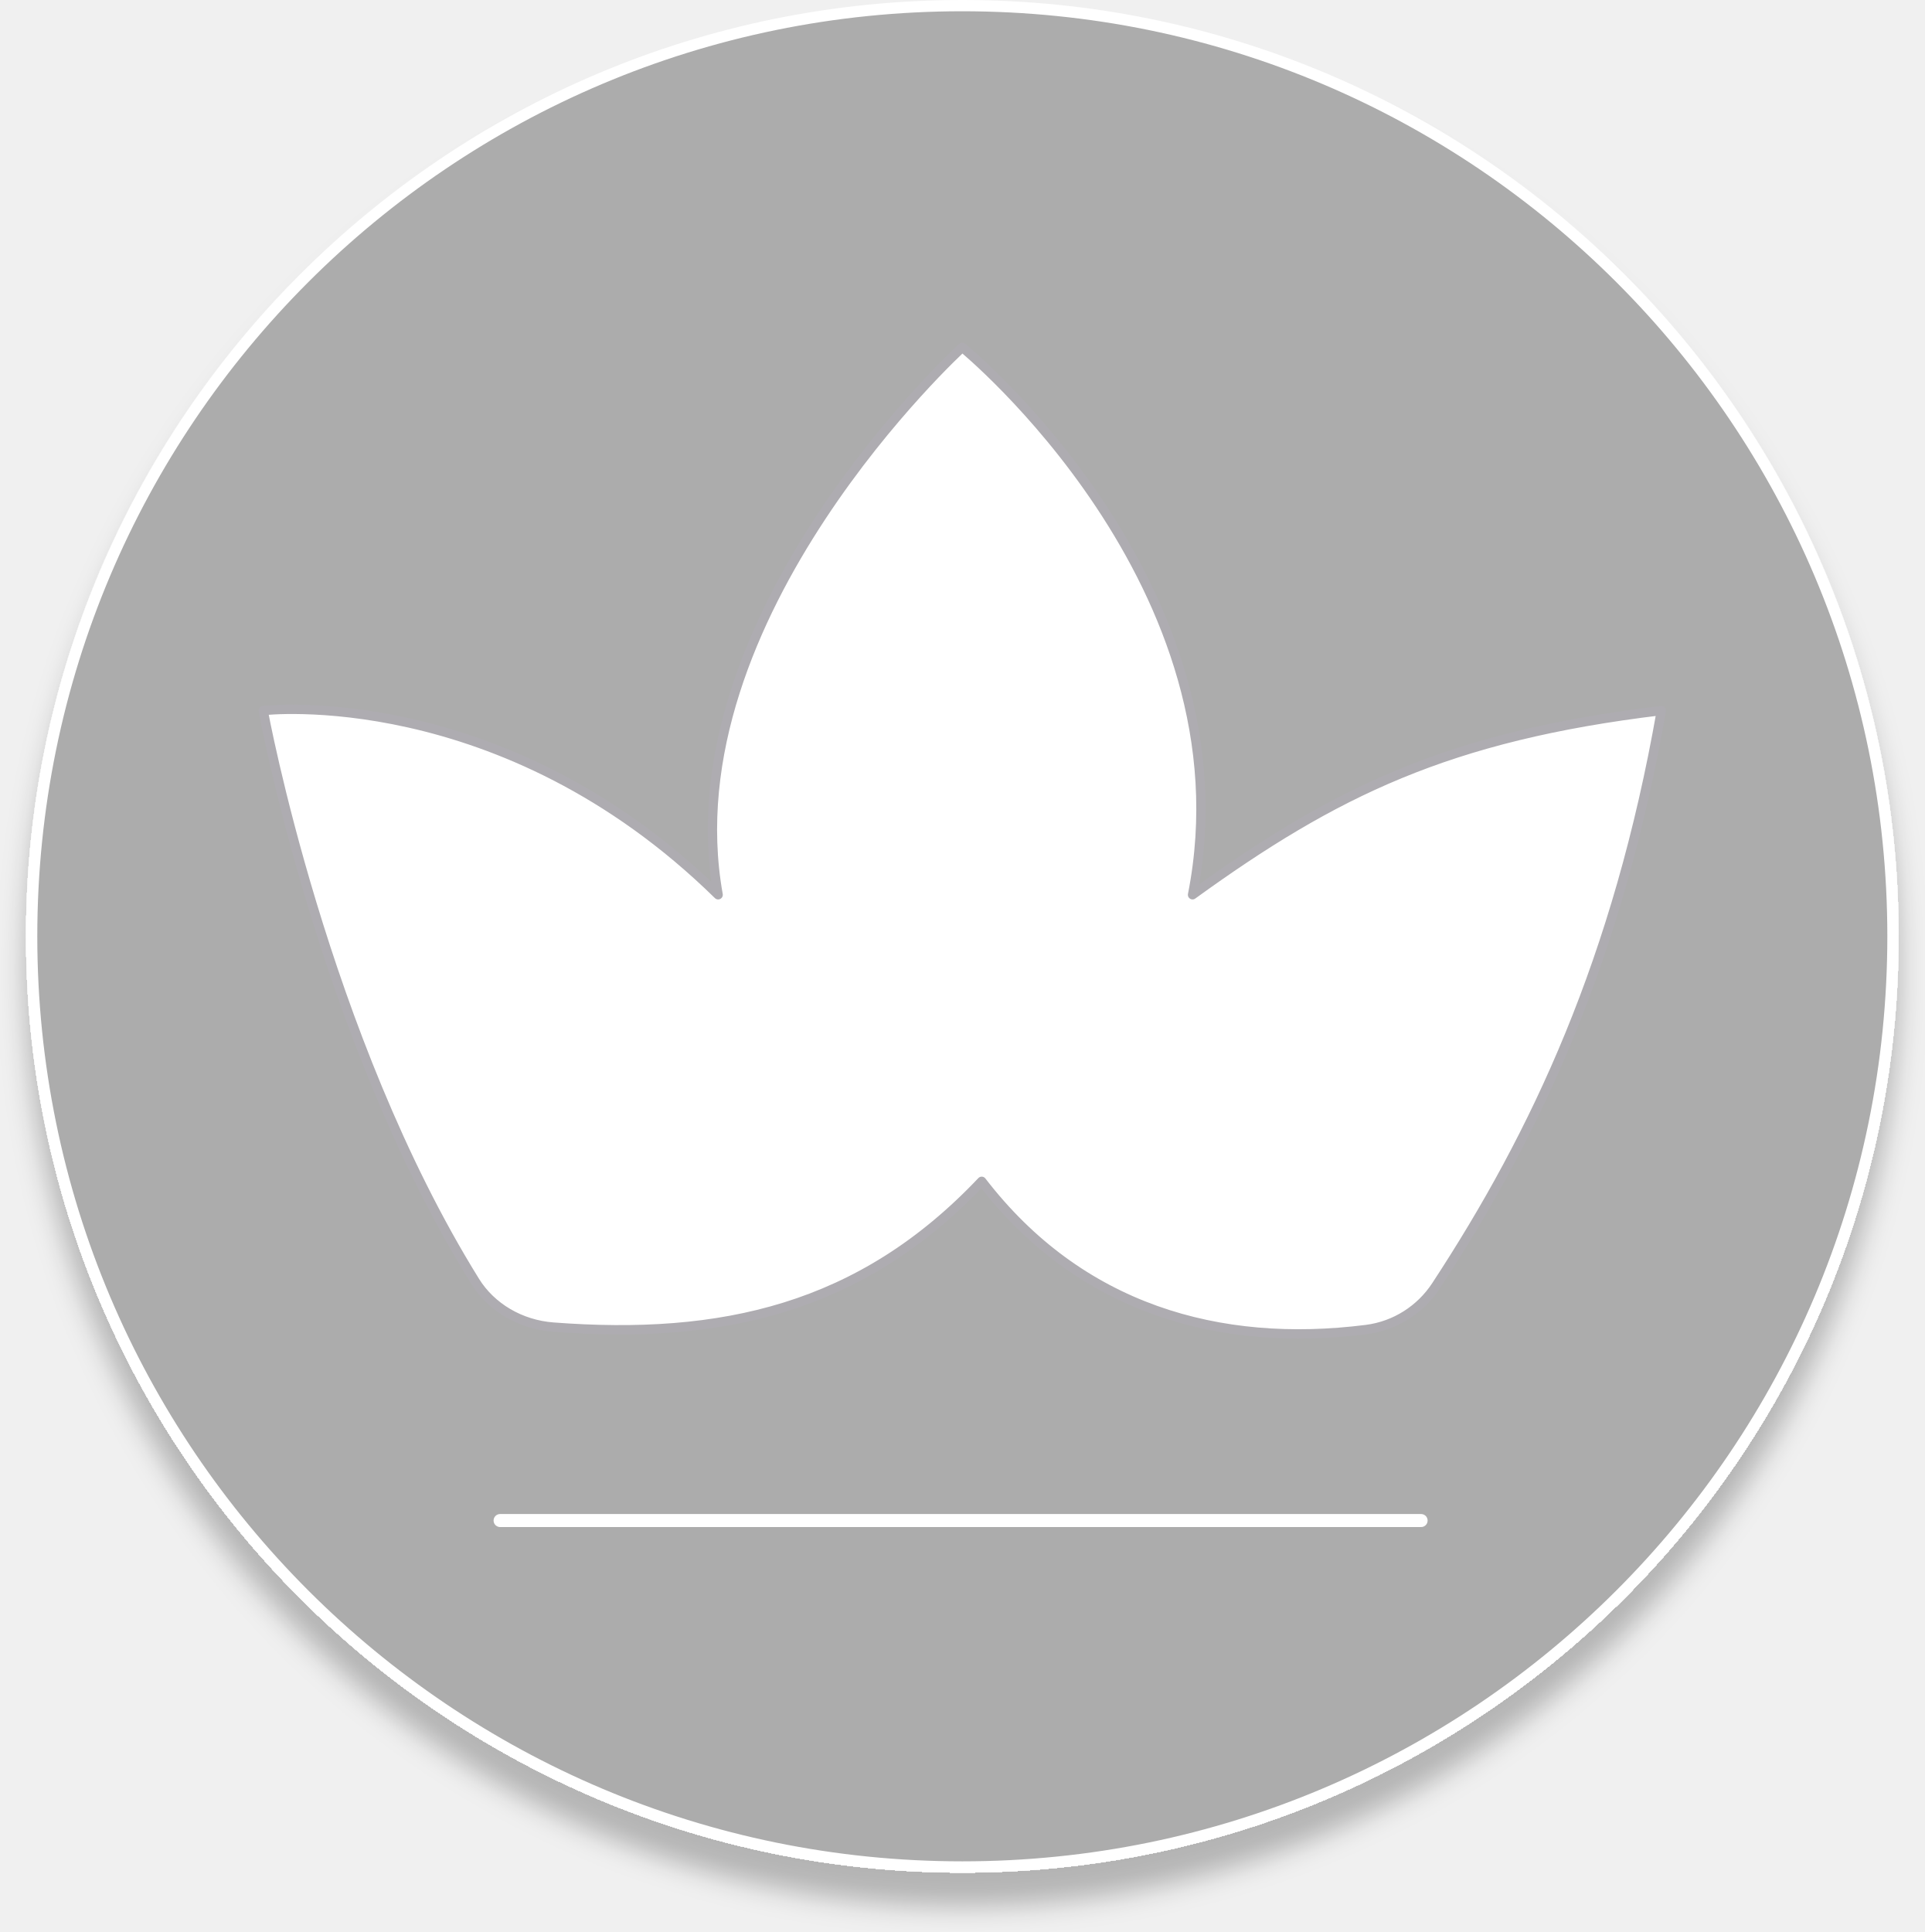
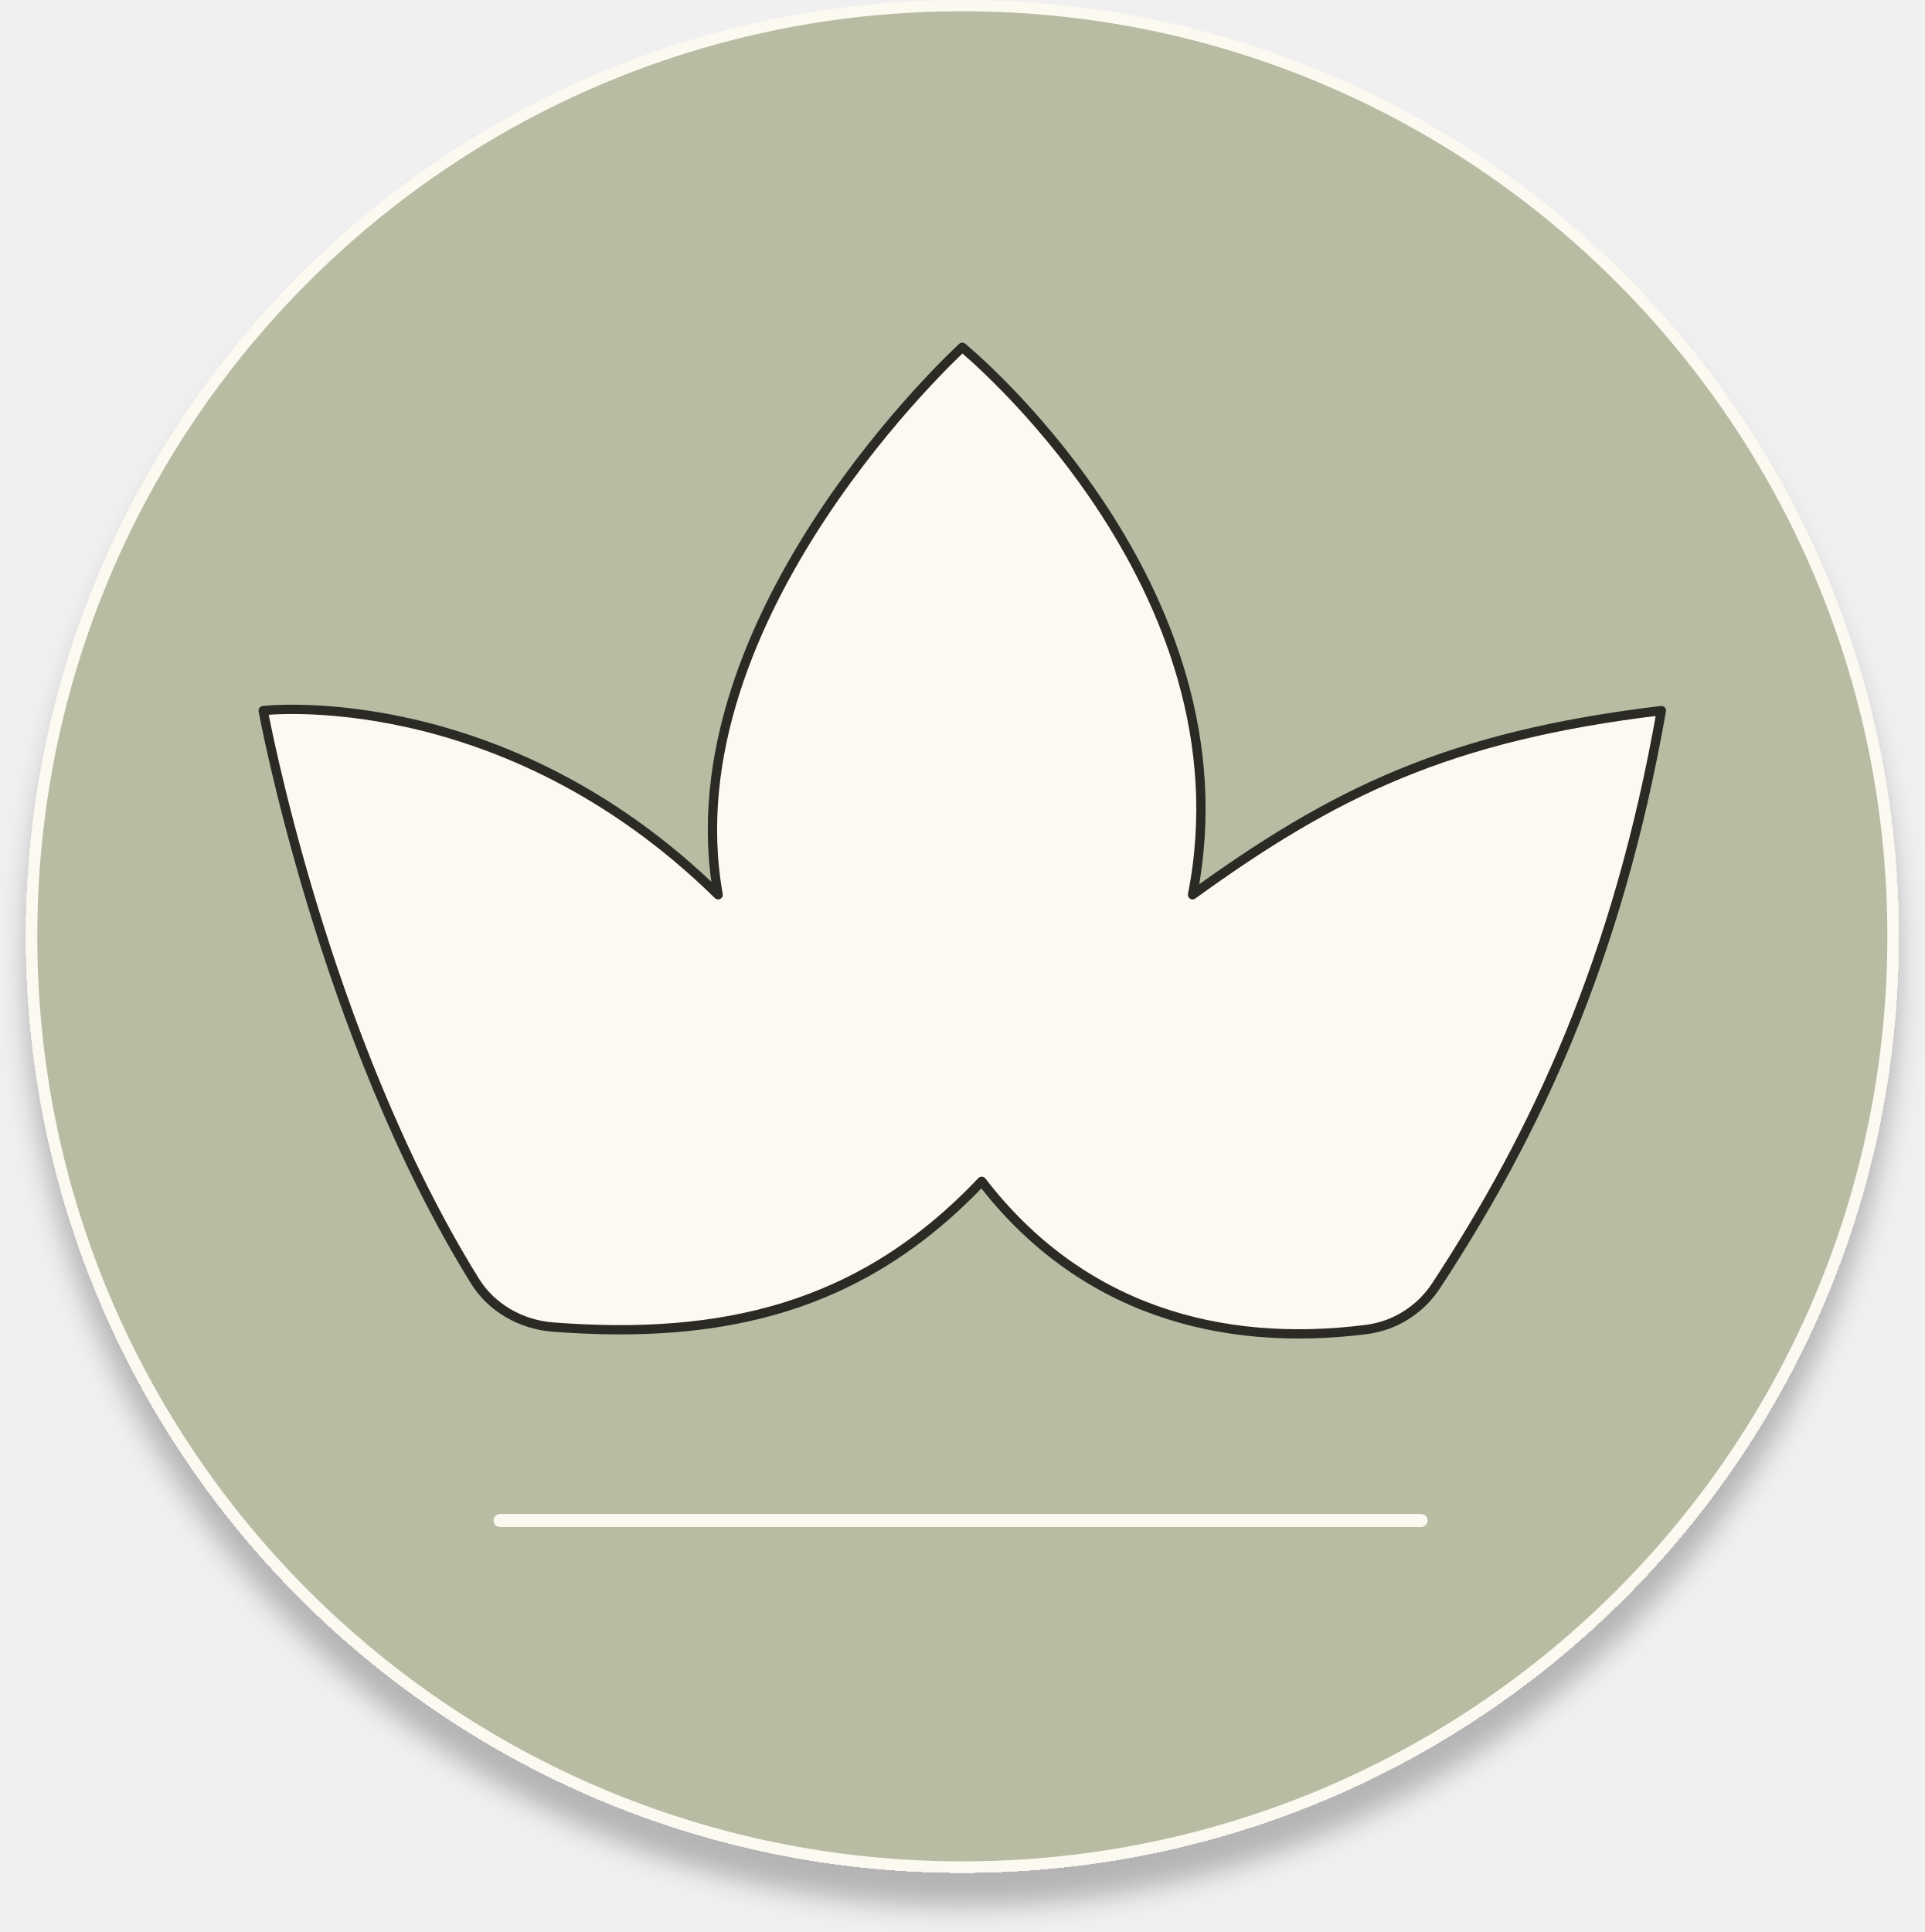
<svg xmlns="http://www.w3.org/2000/svg" preserveAspectRatio="none" overflow="visible" style="display: block;" width="171.233" height="171.886" viewBox="0 0 171.233 171.886" fill="none">
  <g id="milestone" filter="url(#filter0_d_0_44)">
-     <path id="Vector" d="M85.617 166.101C131.346 166.101 168.417 129.03 168.417 83.301C168.417 37.572 131.346 0.501 85.617 0.501C39.887 0.501 2.817 37.572 2.817 83.301C2.817 129.03 39.887 166.101 85.617 166.101Z" fill="#ACACAC" stroke="white" stroke-width="1.002" />
-     <path id="Vector_2" d="M42.263 113.985C28.722 92.168 23.416 63.22 23.416 63.22C23.416 63.22 44.643 60.716 63.894 79.607C59.452 54.799 85.614 30.901 85.614 30.901C85.614 30.901 111.53 52.068 106.1 79.607C118.688 70.503 128.807 65.496 147.812 63.22C143.927 85.349 136.655 100.842 127.762 114.399C126.402 116.472 124.162 117.954 121.558 118.284C108.462 119.942 96.074 116.453 87.342 105.098C76.574 116.475 64.175 119.204 49.219 118.068C46.311 117.848 43.712 116.32 42.263 113.985Z" fill="white" stroke="#AEACB1" stroke-width="0.827" stroke-linejoin="round" />
-     <path id="Vector_3" d="M44.493 135.279H126.436" stroke="white" stroke-width="1.157" stroke-linecap="round" />
+     <path id="Vector" d="M85.617 166.101C131.346 166.101 168.417 129.03 168.417 83.301C168.417 37.572 131.346 0.501 85.617 0.501C39.887 0.501 2.817 37.572 2.817 83.301C2.817 129.03 39.887 166.101 85.617 166.101Z" fill="#B7BCA3" stroke="#FCF9F1" stroke-width="1.002" />
+     <path id="Vector_2" d="M42.263 113.985C28.722 92.168 23.416 63.22 23.416 63.22C23.416 63.22 44.643 60.716 63.894 79.607C59.452 54.799 85.614 30.901 85.614 30.901C85.614 30.901 111.53 52.068 106.1 79.607C118.688 70.503 128.807 65.496 147.812 63.22C143.927 85.349 136.655 100.842 127.762 114.399C126.402 116.472 124.162 117.954 121.558 118.284C108.462 119.942 96.074 116.453 87.342 105.098C76.574 116.475 64.175 119.204 49.219 118.068C46.311 117.848 43.712 116.32 42.263 113.985Z" fill="#FCF9F1" stroke="#2B2A24" stroke-width="0.827" stroke-linejoin="round" />
+     <path id="Vector_3" d="M44.493 135.279H126.436" stroke="#FCF9F1" stroke-width="1.157" stroke-linecap="round" />
  </g>
  <defs>
    <filter id="filter0_d_0_44" x="1.19209e-07" y="0" width="171.233" height="171.886" filterUnits="userSpaceOnUse" color-interpolation-filters="sRGB">
      <feFlood flood-opacity="0" result="BackgroundImageFix" />
      <feColorMatrix in="SourceAlpha" type="matrix" values="0 0 0 0 0 0 0 0 0 0 0 0 0 0 0 0 0 0 127 0" result="hardAlpha" />
      <feOffset dy="2.969" />
      <feGaussianBlur stdDeviation="1.158" />
      <feComposite in2="hardAlpha" operator="out" />
      <feColorMatrix type="matrix" values="0 0 0 0 0 0 0 0 0 0 0 0 0 0 0 0 0 0 0.25 0" />
      <feBlend mode="normal" in2="BackgroundImageFix" result="effect1_dropShadow_0_44" />
      <feBlend mode="normal" in="SourceGraphic" in2="effect1_dropShadow_0_44" result="shape" />
    </filter>
  </defs>
</svg>
